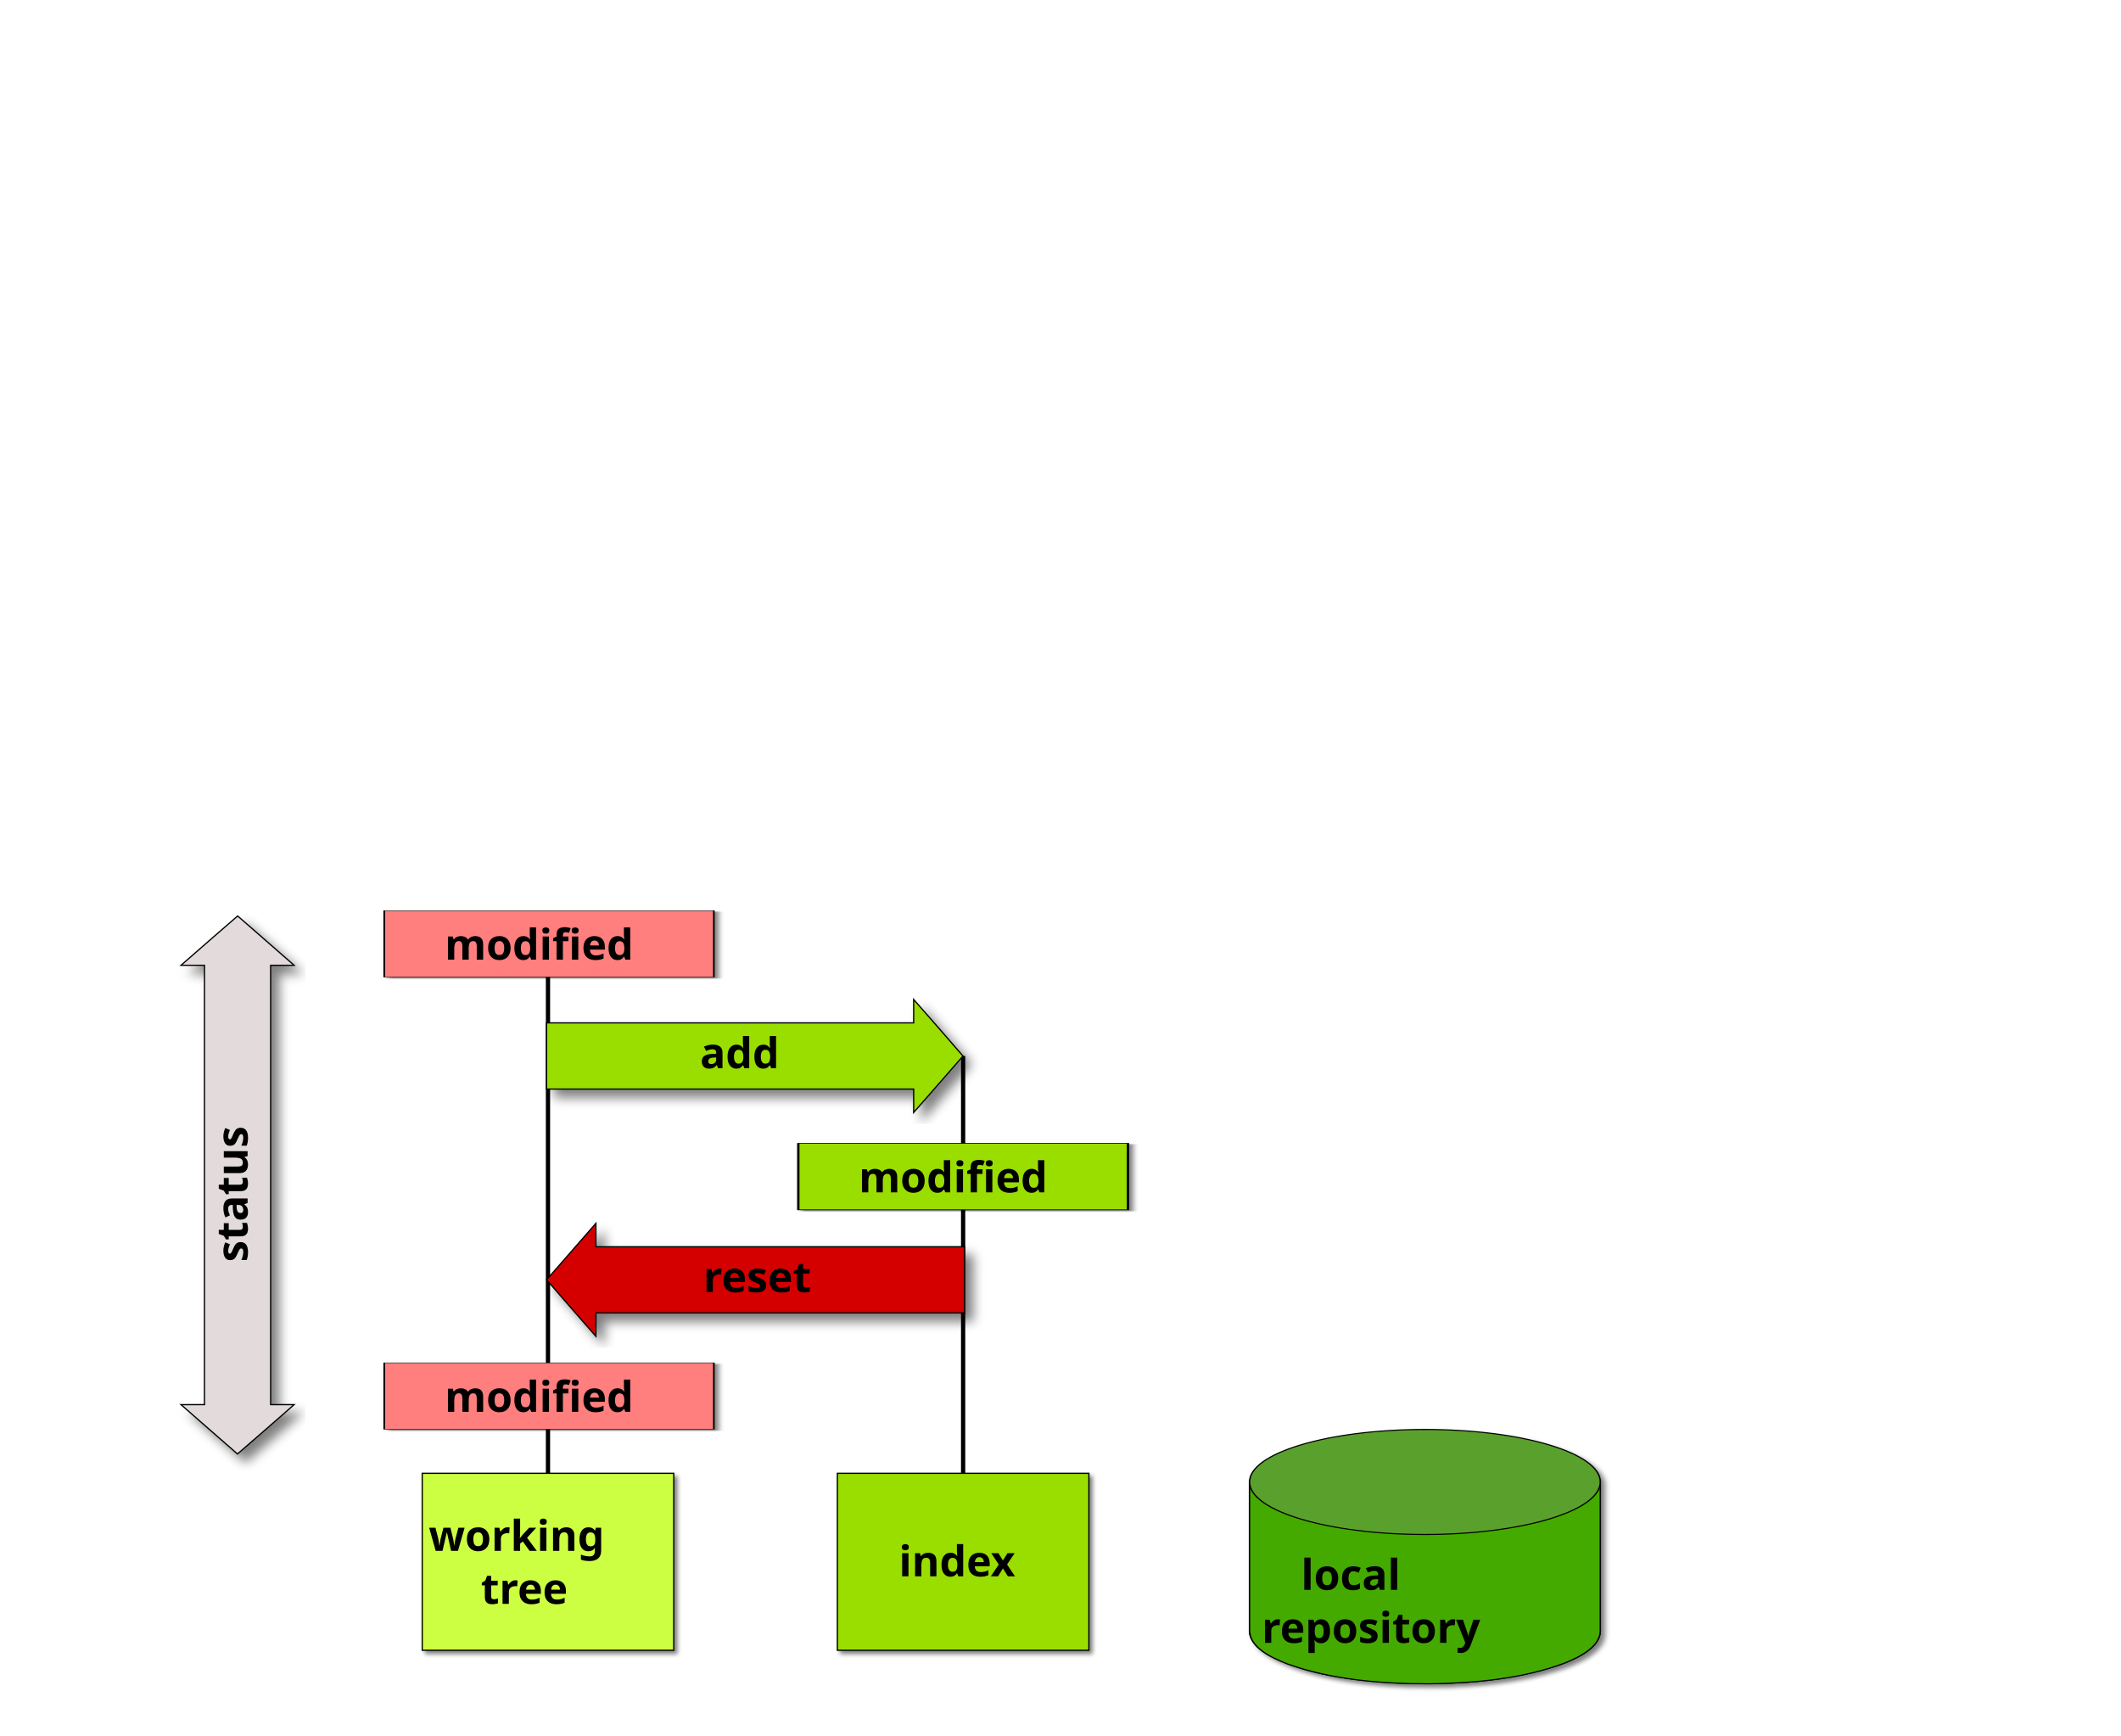
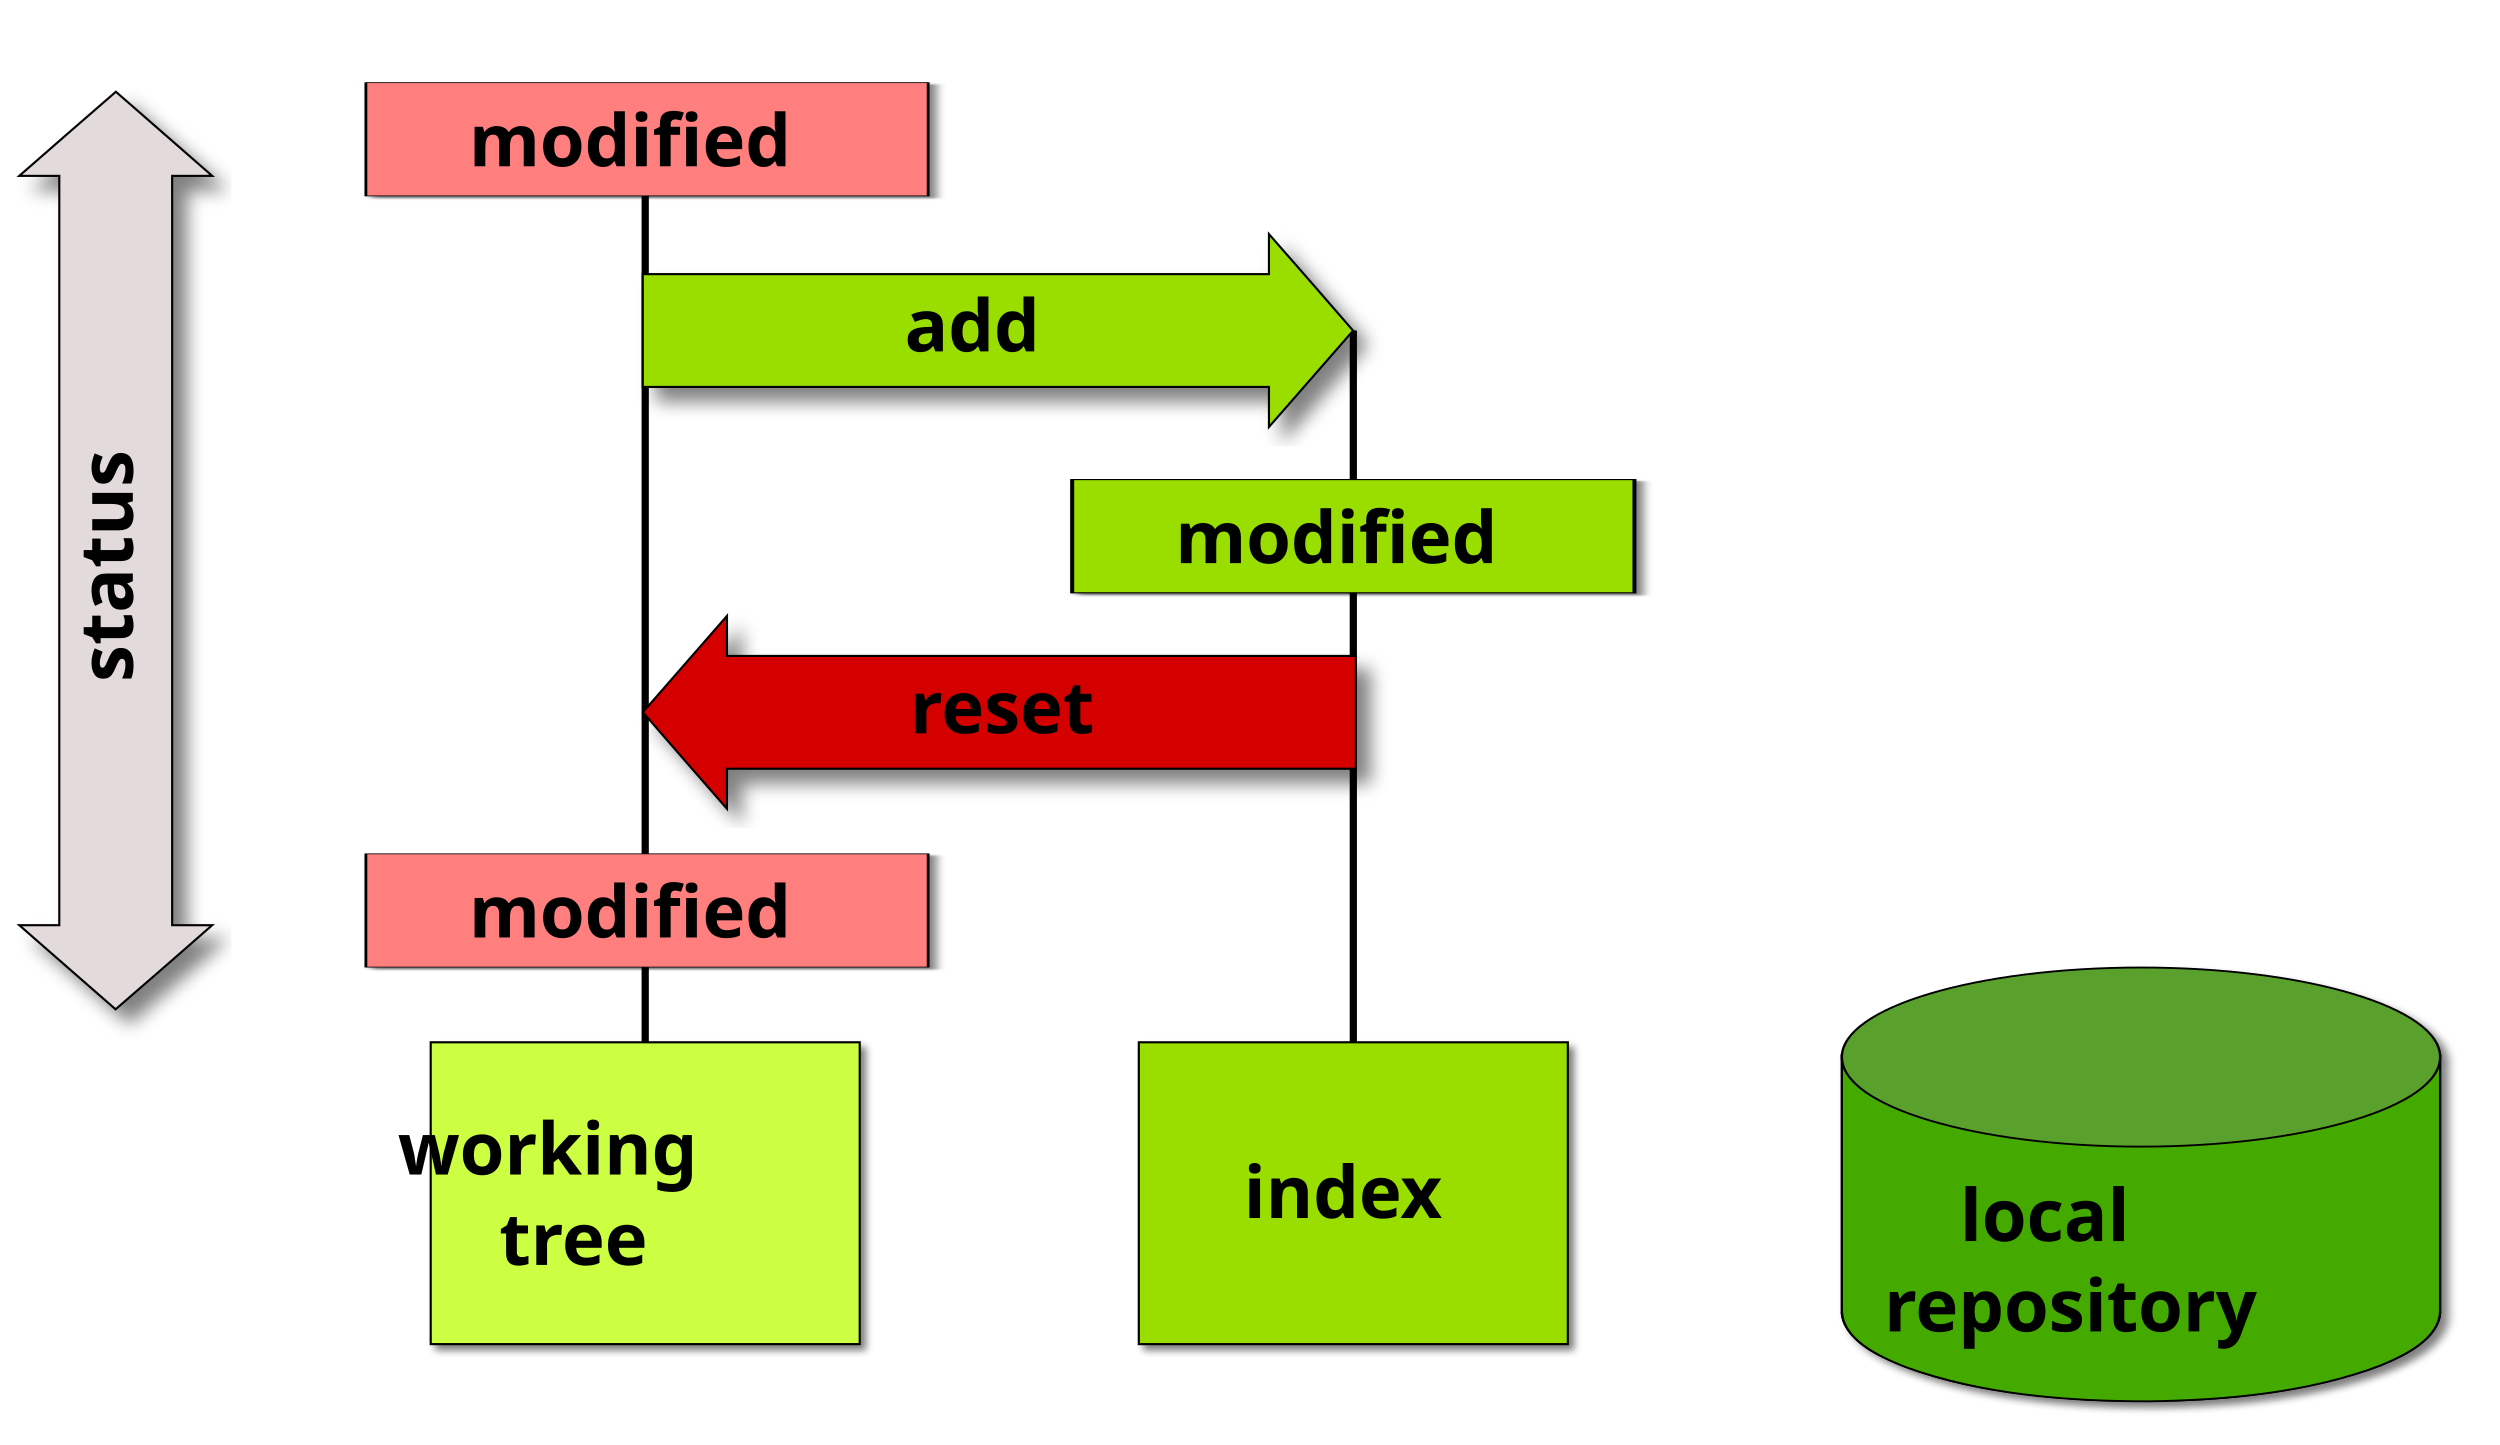
- <svg xmlns="http://www.w3.org/2000/svg" xmlns:ns1="http://www.openswatchbook.org/uri/2009/osb" width="389.764" height="318.898" id="svg2" version="1.1">
+ <svg xmlns="http://www.w3.org/2000/svg" xmlns:ns1="http://www.openswatchbook.org/uri/2009/osb" width="269.34" height="155.648" id="svg2" version="1.1">
  <defs id="defs4">
    <marker style="overflow:visible" id="TriangleOutS" refX="0" refY="0" orient="auto">
-       <path transform="scale(0.2,0.2)" style="fill-rule:evenodd;stroke:#000000;stroke-width:1pt" d="m 5.77,0 -8.65,5 0,-10 8.65,5 z" id="path4184" />
+       <path transform="scale(0.2)" style="fill-rule:evenodd;stroke:#000000;stroke-width:1pt" d="M 5.77,0 -2.88,5 V -5 Z" id="path4184" />
    </marker>
    <marker style="overflow:visible" id="TriangleOutL" refX="0" refY="0" orient="auto">
-       <path transform="scale(0.8,0.8)" style="fill-rule:evenodd;stroke:#000000;stroke-width:1pt" d="m 5.77,0 -8.65,5 0,-10 8.65,5 z" id="path4178" />
+       <path transform="scale(0.8)" style="fill-rule:evenodd;stroke:#000000;stroke-width:1pt" d="M 5.77,0 -2.88,5 V -5 Z" id="path4178" />
    </marker>
    <marker style="overflow:visible" id="Arrow1Mend" refX="0" refY="0" orient="auto">
-       <path transform="matrix(-0.4,0,0,-0.4,-4,0)" style="fill-rule:evenodd;stroke:#000000;stroke-width:1pt" d="M 0,0 5,-5 -12.5,0 5,5 0,0 z" id="path4045" />
+       <path transform="matrix(-0.4,0,0,-0.4,-4,0)" style="fill-rule:evenodd;stroke:#000000;stroke-width:1pt" d="M 0,0 5,-5 -12.5,0 5,5 Z" id="path4045" />
    </marker>
    <marker style="overflow:visible" id="Arrow1Lend" refX="0" refY="0" orient="auto">
-       <path transform="matrix(-0.8,0,0,-0.8,-10,0)" style="fill-rule:evenodd;stroke:#000000;stroke-width:1pt" d="M 0,0 5,-5 -12.5,0 5,5 0,0 z" id="path4039" />
+       <path transform="matrix(-0.8,0,0,-0.8,-10,0)" style="fill-rule:evenodd;stroke:#000000;stroke-width:1pt" d="M 0,0 5,-5 -12.5,0 5,5 Z" id="path4039" />
    </marker>
    <marker style="overflow:visible" id="Arrow1Lstart" refX="0" refY="0" orient="auto">
-       <path transform="matrix(0.8,0,0,0.8,10,0)" style="fill-rule:evenodd;stroke:#000000;stroke-width:1pt" d="M 0,0 5,-5 -12.5,0 5,5 0,0 z" id="path4036" />
+       <path transform="matrix(0.8,0,0,0.8,10,0)" style="fill-rule:evenodd;stroke:#000000;stroke-width:1pt" d="M 0,0 5,-5 -12.5,0 5,5 Z" id="path4036" />
    </marker>
    <linearGradient ns1:paint="solid" id="linearGradient4513">
      <stop id="stop4515" offset="0" style="stop-color:#000000;stop-opacity:1;" />
    </linearGradient>
    <marker style="overflow:visible" id="Arrow2Lend" refX="0" refY="0" orient="auto">
      <path transform="matrix(-1.1,0,0,-1.1,-1.1,0)" d="M 8.719,4.034 -2.207,0.016 8.719,-4.002 c -1.745,2.372 -1.735,5.617 -6e-7,8.035 z" style="fill-rule:evenodd;stroke-width:0.625;stroke-linejoin:round" id="path4057" />
    </marker>
    <marker style="overflow:visible" id="Arrow2Lend-7" refX="0" refY="0" orient="auto">
      <path transform="matrix(-1.1,0,0,-1.1,-1.1,0)" d="M 8.719,4.034 -2.207,0.016 8.719,-4.002 c -1.745,2.372 -1.735,5.617 -6e-7,8.035 z" style="fill-rule:evenodd;stroke-width:0.625;stroke-linejoin:round" id="path4057-6" />
    </marker>
    <marker style="overflow:visible" id="TriangleOutS9" refX="0" refY="0" orient="auto">
-       <path transform="scale(0.2,0.2)" style="fill:#deaa87;fill-rule:evenodd;stroke:#deaa87;stroke-width:1pt" d="m 5.77,0 -8.65,5 0,-10 8.65,5 z" id="path6605" />
+       <path transform="scale(0.2)" style="fill:#deaa87;fill-rule:evenodd;stroke:#deaa87;stroke-width:1pt" d="M 5.77,0 -2.88,5 V -5 Z" id="path6605" />
    </marker>
-     <filter color-interpolation-filters="sRGB" id="filter5995-5">
+     <filter id="filter5995-5" style="color-interpolation-filters:sRGB">
      <feFlood flood-opacity="0.5" flood-color="rgb(0,0,0)" result="flood" id="feFlood5997-8" />
      <feComposite in="flood" in2="SourceGraphic" operator="in" result="composite1" id="feComposite5999-9" />
      <feGaussianBlur stdDeviation="1" result="blur" id="feGaussianBlur6001-2" />
      <feOffset dx="1.5" dy="1.5" result="offset" id="feOffset6003-8" />
      <feComposite in="SourceGraphic" in2="offset" operator="over" result="composite2" id="feComposite6005-6" />
    </filter>
-     <filter color-interpolation-filters="sRGB" id="filter5995-1">
+     <filter id="filter5995-1" style="color-interpolation-filters:sRGB">
      <feFlood flood-opacity="0.5" flood-color="rgb(0,0,0)" result="flood" id="feFlood5997-1" />
      <feComposite in="flood" in2="SourceGraphic" operator="in" result="composite1" id="feComposite5999-8" />
      <feGaussianBlur stdDeviation="1" result="blur" id="feGaussianBlur6001-6" />
      <feOffset dx="1.5" dy="1.5" result="offset" id="feOffset6003-1" />
      <feComposite in="SourceGraphic" in2="offset" operator="over" result="composite2" id="feComposite6005-3" />
    </filter>
-     <filter color-interpolation-filters="sRGB" id="filter5995-5-9">
+     <filter id="filter5995-5-9" style="color-interpolation-filters:sRGB">
      <feFlood flood-opacity="0.5" flood-color="rgb(0,0,0)" result="flood" id="feFlood5997-8-3" />
      <feComposite in="flood" in2="SourceGraphic" operator="in" result="composite1" id="feComposite5999-9-9" />
      <feGaussianBlur stdDeviation="1" result="blur" id="feGaussianBlur6001-2-7" />
      <feOffset dx="1.5" dy="1.5" result="offset" id="feOffset6003-8-2" />
      <feComposite in="SourceGraphic" in2="offset" operator="over" result="composite2" id="feComposite6005-6-7" />
    </filter>
  </defs>
-   <g transform="translate(0,-733.4651)" id="layer1">
-     <path id="path4128" d="m 100.7,906.782 0,106.942" style="fill:none;stroke:#000000;stroke-width:0.78;stroke-linecap:butt;stroke-linejoin:miter;stroke-miterlimit:4;stroke-opacity:1;stroke-dasharray:none" />
-     <path style="fill:none;stroke:#000000;stroke-width:0.779;stroke-linecap:butt;stroke-linejoin:miter;stroke-miterlimit:4;stroke-opacity:1;stroke-dasharray:none" d="m 176.989,927.488 0,91.186" id="path4118" />
+   <g transform="translate(-31.18798,-891.8858)" id="layer1">
+     <path id="path4128" d="M 100.7,906.782 V 1013.724" style="fill:none;stroke:#000000;stroke-width:0.78;stroke-linecap:butt;stroke-linejoin:miter;stroke-miterlimit:4;stroke-dasharray:none;stroke-opacity:1" />
+     <path style="fill:none;stroke:#000000;stroke-width:0.779;stroke-linecap:butt;stroke-linejoin:miter;stroke-miterlimit:4;stroke-dasharray:none;stroke-opacity:1" d="m 176.989,927.488 v 91.186" id="path4118" />
    <g transform="matrix(0.5191779,0,0,0.4059778,-32.79595,757.864)" id="g5532" style="fill:#44aa00;fill-opacity:1;filter:url(#filter5995-5)">
-       <g id="g3293" transform="matrix(0.4966146,0,0,0.4966146,279.8466,555.4813)" style="fill:#44aa00;fill-opacity:1;stroke:#000000;stroke-width:1;stroke-miterlimit:4;stroke-opacity:1;stroke-dasharray:none">
-         <path style="color:#000000;fill:#44aa00;fill-opacity:1;fill-rule:nonzero;stroke:#000000;stroke-width:1;stroke-miterlimit:4;stroke-opacity:1;stroke-dasharray:none;marker:none;visibility:visible;display:inline;overflow:visible;enable-background:accumulate" d="m 695.969,87.406 0,136.375 c -0.219,9.524 7.216,18.513 15.125,23.562 25.962,16.82 57.495,21.775 87.781,24.281 39.978,2.256 81.456,-0.584 118.594,-16.656 12.444,-6.019 27.748,-14.959 28.531,-30.438 0.002,-0.248 -0.022,-0.504 -0.031,-0.75 l 0.031,0 0,-136.375 -250.031,0 z" transform="translate(-241.7143,22.55341)" id="path3289" />
-         <path d="m 704.286,111.076 c 0,26.431 -55.964,47.857 -125,47.857 -69.036,0 -125,-21.426 -125,-47.857 0,-26.431 55.964,-47.857 125,-47.857 69.036,0 125,21.426 125,47.857 z" style="color:#000000;fill:#5aa02c;fill-opacity:1;fill-rule:nonzero;stroke:#000000;stroke-width:1;stroke-miterlimit:4;stroke-opacity:1;stroke-dasharray:none;marker:none;visibility:visible;display:inline;overflow:visible;enable-background:accumulate" id="path3075" />
+       <g id="g3293" transform="matrix(0.4966146,0,0,0.4966146,279.8466,555.4813)" style="fill:#44aa00;fill-opacity:1;stroke:#000000;stroke-width:1;stroke-miterlimit:4;stroke-dasharray:none;stroke-opacity:1">
+         <path style="color:#000000;display:inline;overflow:visible;visibility:visible;fill:#44aa00;fill-opacity:1;fill-rule:nonzero;stroke:#000000;stroke-width:1;stroke-miterlimit:4;stroke-dasharray:none;stroke-opacity:1;marker:none;enable-background:accumulate" d="m 695.969,87.406 v 136.375 c -0.219,9.524 7.216,18.513 15.125,23.562 25.962,16.82 57.495,21.775 87.781,24.281 39.978,2.256 81.456,-0.584 118.594,-16.656 12.444,-6.019 27.748,-14.959 28.531,-30.438 0.002,-0.248 -0.022,-0.504 -0.031,-0.75 H 946 v -136.375 z" transform="translate(-241.7143,22.55341)" id="path3289" />
+         <path d="m 704.286,111.076 c 0,26.431 -55.964,47.857 -125,47.857 -69.036,0 -125,-21.426 -125,-47.857 0,-26.431 55.964,-47.857 125,-47.857 69.036,0 125,21.426 125,47.857 z" style="color:#000000;display:inline;overflow:visible;visibility:visible;fill:#5aa02c;fill-opacity:1;fill-rule:nonzero;stroke:#000000;stroke-width:1;stroke-miterlimit:4;stroke-dasharray:none;stroke-opacity:1;marker:none;enable-background:accumulate" id="path3075" />
      </g>
-       <path id="path4537" d="m 505.447,678.241 c 0.308,7.298 7.387,11.728 13.24,14.673 15.7,7.249 33.325,9.075 50.439,9.086 16.381,-0.332 33.239,-2.309 48.142,-9.539 5.538,-2.907 12.086,-7.293 12.332,-14.22" style="color:#000000;fill:#44aa00;fill-opacity:1;stroke:#000000;stroke-width:0.497;stroke-miterlimit:4;stroke-opacity:1;stroke-dasharray:none;marker:none;visibility:visible;display:inline;overflow:visible;enable-background:accumulate" />
+       <path id="path4537" d="m 505.447,678.241 c 0.308,7.298 7.387,11.728 13.24,14.673 15.7,7.249 33.325,9.075 50.439,9.086 16.381,-0.332 33.239,-2.309 48.142,-9.539 5.538,-2.907 12.086,-7.293 12.332,-14.22" style="color:#000000;display:inline;overflow:visible;visibility:visible;fill:#44aa00;fill-opacity:1;stroke:#000000;stroke-width:0.497;stroke-miterlimit:4;stroke-dasharray:none;stroke-opacity:1;marker:none;enable-background:accumulate" />
    </g>
-     <rect y="904.192" x="409.147" height="83.475" width="118.646" id="rect2985" style="color:#000000;fill:#9ade00;fill-opacity:1;stroke:#000000;stroke-width:0.594;stroke-miterlimit:4;stroke-opacity:1;stroke-dasharray:none;marker:none;visibility:visible;display:inline;overflow:visible;filter:url(#filter5995-5);enable-background:accumulate" transform="matrix(0.3895608,0,0,0.3895608,-5.508709,651.9395)" />
-     <text id="text3014-8-9" y="1023.104" x="165.175" style="font-size:6.795px;font-style:normal;font-variant:normal;font-weight:normal;font-stretch:normal;line-height:125%;letter-spacing:0px;word-spacing:0px;fill:#000000;fill-opacity:1;stroke:none;font-family:STIX;-inkscape-font-specification:STIX" xml:space="preserve">
-       <tspan style="font-size:7.791px;font-style:normal;font-variant:normal;font-weight:bold;font-stretch:normal;fill:#000000;font-family:Sans;-inkscape-font-specification:Sans Bold" y="1023.104" x="165.175" id="tspan3016-1-7">index</tspan>
+     <rect y="904.192" x="409.147" height="83.475" width="118.646" id="rect2985" style="color:#000000;display:inline;overflow:visible;visibility:visible;fill:#9ade00;fill-opacity:1;stroke:#000000;stroke-width:0.594;stroke-miterlimit:4;stroke-dasharray:none;stroke-opacity:1;marker:none;filter:url(#filter5995-5);enable-background:accumulate" transform="matrix(0.3895608,0,0,0.3895608,-5.508709,651.9395)" />
+     <text id="text3014-8-9" y="1023.104" x="165.175" style="font-style:normal;font-variant:normal;font-weight:normal;font-stretch:normal;line-height:0%;font-family:STIX;-inkscape-font-specification:STIX;letter-spacing:0px;word-spacing:0px;fill:#000000;fill-opacity:1;stroke:none" xml:space="preserve">
+       <tspan style="font-style:normal;font-variant:normal;font-weight:bold;font-stretch:normal;font-size:7.791px;line-height:1.25;font-family:sans-serif;-inkscape-font-specification:'Sans Bold';fill:#000000" y="1023.104" x="165.175" id="tspan3016-1-7">index</tspan>
    </text>
    <g id="g7072" transform="matrix(0.3895608,0,0,0.3895608,-5.508709,651.9395)" style="filter:url(#filter5995-5)">
-       <rect style="color:#000000;fill:#ccff42;fill-opacity:1;stroke:#000000;stroke-width:0.594;stroke-miterlimit:4;stroke-opacity:1;stroke-dasharray:none;marker:none;visibility:visible;display:inline;overflow:visible;enable-background:accumulate" id="rect2985-3" width="118.646" height="83.475" x="213.315" y="904.192" />
+       <rect style="color:#000000;display:inline;overflow:visible;visibility:visible;fill:#ccff42;fill-opacity:1;stroke:#000000;stroke-width:0.594;stroke-miterlimit:4;stroke-dasharray:none;stroke-opacity:1;marker:none;enable-background:accumulate" id="rect2985-3" width="118.646" height="83.475" x="213.315" y="904.192" />
    </g>
-     <text id="text3014-8" y="1018.426" x="100.767" style="font-size:6.795px;font-style:normal;font-variant:normal;font-weight:normal;font-stretch:normal;text-align:center;line-height:125%;letter-spacing:0px;word-spacing:0px;text-anchor:middle;fill:#000000;fill-opacity:1;stroke:none;font-family:STIX;-inkscape-font-specification:STIX" xml:space="preserve">
-       <tspan style="font-size:7.791px;font-style:normal;font-variant:normal;font-weight:bold;font-stretch:normal;text-align:center;text-anchor:middle;fill:#000000;font-family:Sans;-inkscape-font-specification:Sans Bold" y="1018.426" x="102.122" id="tspan3016-1">working </tspan>
-       <tspan style="font-size:7.791px;font-style:normal;font-variant:normal;font-weight:bold;font-stretch:normal;text-align:center;text-anchor:middle;fill:#000000;font-family:Sans;-inkscape-font-specification:Sans Bold" y="1028.165" x="100.767" id="tspan3279">tree</tspan>
+     <text id="text3014-8" y="1018.426" x="100.767" style="font-style:normal;font-variant:normal;font-weight:normal;font-stretch:normal;line-height:0%;font-family:STIX;-inkscape-font-specification:STIX;text-align:center;letter-spacing:0px;word-spacing:0px;text-anchor:middle;fill:#000000;fill-opacity:1;stroke:none" xml:space="preserve">
+       <tspan style="font-style:normal;font-variant:normal;font-weight:bold;font-stretch:normal;font-size:7.791px;line-height:1.25;font-family:sans-serif;-inkscape-font-specification:'Sans Bold';text-align:center;text-anchor:middle;fill:#000000" y="1018.426" x="102.122" id="tspan3016-1">working </tspan>
+       <tspan style="font-style:normal;font-variant:normal;font-weight:bold;font-stretch:normal;font-size:7.791px;line-height:1.25;font-family:sans-serif;-inkscape-font-specification:'Sans Bold';text-align:center;text-anchor:middle;fill:#000000" y="1028.165" x="100.767" id="tspan3279">tree</tspan>
    </text>
-     <g transform="translate(19.50745,37.47321)" id="text4539" style="font-size:40px;font-style:normal;font-weight:normal;line-height:125%;letter-spacing:0px;word-spacing:0px;fill:#000000;fill-opacity:1;stroke:none;font-family:Sans" />
-     <text id="text5934" y="1025.589" x="262.057" style="font-size:15.582px;font-style:normal;font-weight:normal;text-align:center;line-height:125%;letter-spacing:0px;word-spacing:0px;text-anchor:middle;fill:#000000;fill-opacity:1;stroke:none;font-family:Sans" xml:space="preserve">
-       <tspan style="font-size:7.791px;font-weight:bold;text-align:center;text-anchor:middle" y="1025.589" x="263.411" id="tspan5936">local </tspan>
-       <tspan id="tspan5938" style="font-size:7.791px;font-weight:bold;text-align:center;text-anchor:middle" y="1035.328" x="262.057">repository</tspan>
+     <g transform="translate(19.50745,37.47321)" id="text4539" style="font-style:normal;font-weight:normal;font-size:40px;line-height:125%;font-family:Sans;letter-spacing:0px;word-spacing:0px;fill:#000000;fill-opacity:1;stroke:none" />
+     <text id="text5934" y="1025.589" x="262.057" style="font-style:normal;font-weight:normal;line-height:0%;font-family:sans-serif;text-align:center;letter-spacing:0px;word-spacing:0px;text-anchor:middle;fill:#000000;fill-opacity:1;stroke:none" xml:space="preserve">
+       <tspan style="font-weight:bold;font-size:7.791px;line-height:1.25;font-family:sans-serif;text-align:center;text-anchor:middle" y="1025.589" x="263.411" id="tspan5936">local </tspan>
+       <tspan id="tspan5938" style="font-weight:bold;font-size:7.791px;line-height:1.25;font-family:sans-serif;text-align:center;text-anchor:middle" y="1035.328" x="262.057">repository</tspan>
    </text>
-     <flowRoot xml:space="preserve" id="flowRoot4099" style="fill:black;stroke:none;stroke-opacity:1;stroke-width:1px;stroke-linejoin:miter;stroke-linecap:butt;fill-opacity:1;font-family:Sans;font-style:normal;font-weight:normal;font-size:40px;line-height:125%;letter-spacing:0px;word-spacing:0px">
-       <flowRegion id="flowRegion4101">
-         <rect id="rect4103" width="1182.668" height="487.172" x="-115.105" y="-166.653" />
-       </flowRegion>
-       <flowPara id="flowPara4105" />
-     </flowRoot>
-     <text xml:space="preserve" style="font-size:15.582px;font-style:normal;font-weight:normal;line-height:125%;letter-spacing:0px;word-spacing:0px;fill:#000000;fill-opacity:1;stroke:none;font-family:Sans" x="131.299" y="929.748" id="text4166">
-       <tspan style="font-size:7.791px;font-weight:bold" id="tspan4168" x="131.299" y="929.748">diff</tspan>
+     <text xml:space="preserve" style="font-style:normal;font-weight:normal;line-height:0%;font-family:sans-serif;letter-spacing:0px;word-spacing:0px;fill:#000000;fill-opacity:1;stroke:none" x="131.299" y="929.748" id="text4166">
+       <tspan style="font-weight:bold;font-size:7.791px;line-height:1.25;font-family:sans-serif" id="tspan4168" x="131.299" y="929.748">diff</tspan>
    </text>
    <g style="fill:#ff2a2a;filter:url(#filter5995-5)" id="g4176" transform="matrix(0.5105564,0,0,0.1461627,-38.30228,768.6316)">
-       <rect style="color:#000000;fill:#ff7e7e;fill-opacity:1;stroke:#000000;stroke-width:0.594;stroke-miterlimit:4;stroke-opacity:1;stroke-dasharray:none;marker:none;visibility:visible;display:inline;overflow:visible;filter:url(#filter5995);enable-background:accumulate" id="rect4178" width="118.646" height="83.475" x="213.315" y="904.192" />
+       <rect style="color:#000000;display:inline;overflow:visible;visibility:visible;fill:#ff7e7e;fill-opacity:1;stroke:#000000;stroke-width:0.594;stroke-miterlimit:4;stroke-dasharray:none;stroke-opacity:1;marker:none;filter:url(#filter5995);enable-background:accumulate" id="rect4178" width="118.646" height="83.475" x="213.315" y="904.192" />
    </g>
-     <text id="text4180" y="909.796" x="81.706" style="font-size:40px;font-style:normal;font-weight:normal;line-height:125%;letter-spacing:0px;word-spacing:0px;fill:#000000;fill-opacity:1;stroke:none;font-family:Sans" xml:space="preserve">
-       <tspan id="tspan4182" style="font-size:7.791px;font-weight:bold" y="909.796" x="81.706">modified</tspan>
+     <text id="text4180" y="909.796" x="81.706" style="font-style:normal;font-weight:normal;line-height:0%;font-family:sans-serif;letter-spacing:0px;word-spacing:0px;fill:#000000;fill-opacity:1;stroke:none" xml:space="preserve">
+       <tspan id="tspan4182" style="font-weight:bold;font-size:7.791px;line-height:1.25;font-family:sans-serif" y="909.796" x="81.706">modified</tspan>
    </text>
-     <path style="color:#000000;fill:#9ade00;fill-opacity:1;fill-rule:nonzero;stroke:#000000;stroke-width:0.23;stroke-linecap:butt;stroke-linejoin:miter;stroke-miterlimit:4;stroke-opacity:1;stroke-dasharray:none;stroke-dashoffset:0;marker:none;visibility:visible;display:inline;overflow:visible;filter:url(#filter5995-5);enable-background:accumulate" d="m 167.9,917.106 0,4.312 -67.463,0 0,12.156 67.463,0 0,4.312 4.531,-5.188 4.531,-5.188 -4.531,-5.219 z" id="rect6830" />
-     <text xml:space="preserve" style="font-size:15.582px;font-style:normal;font-weight:normal;line-height:125%;letter-spacing:0px;word-spacing:0px;fill:#000000;fill-opacity:1;stroke:none;font-family:Sans" x="128.646" y="929.748" id="text4172">
-       <tspan style="font-size:7.791px;font-weight:bold" id="tspan4174" x="128.646" y="929.748">add</tspan>
+     <path style="color:#000000;display:inline;overflow:visible;visibility:visible;fill:#9ade00;fill-opacity:1;fill-rule:nonzero;stroke:#000000;stroke-width:0.23;stroke-linecap:butt;stroke-linejoin:miter;stroke-miterlimit:4;stroke-dasharray:none;stroke-dashoffset:0;stroke-opacity:1;marker:none;filter:url(#filter5995-5);enable-background:accumulate" d="m 167.9,917.106 v 4.312 H 100.438 v 12.156 h 67.463 v 4.312 l 4.531,-5.188 4.531,-5.188 -4.531,-5.219 z" id="rect6830" />
+     <text xml:space="preserve" style="font-style:normal;font-weight:normal;line-height:0%;font-family:sans-serif;letter-spacing:0px;word-spacing:0px;fill:#000000;fill-opacity:1;stroke:none" x="128.646" y="929.748" id="text4172">
+       <tspan style="font-weight:bold;font-size:7.791px;line-height:1.25;font-family:sans-serif" id="tspan4174" x="128.646" y="929.748">add</tspan>
    </text>
-     <g transform="matrix(0.5105564,0,0,0.1461627,37.79166,811.3946)" id="g3145" style="color:#000000;fill:#9ade00;fill-opacity:1;fill-rule:nonzero;stroke:#000000;stroke-width:0.847;stroke-linecap:butt;stroke-linejoin:miter;stroke-miterlimit:4;stroke-opacity:1;stroke-dasharray:none;stroke-dashoffset:0;marker:none;visibility:visible;display:inline;overflow:visible;filter:url(#filter5995-5);enable-background:accumulate">
-       <rect y="904.192" x="213.315" height="83.475" width="118.646" id="rect3147" style="color:#000000;fill:#9ade00;fill-opacity:1;fill-rule:nonzero;stroke:#000000;stroke-width:0.847;stroke-linecap:butt;stroke-linejoin:miter;stroke-miterlimit:4;stroke-opacity:1;stroke-dasharray:none;stroke-dashoffset:0;marker:none;visibility:visible;display:inline;overflow:visible;filter:url(#filter5995-4);enable-background:accumulate" />
+     <g transform="matrix(0.5105564,0,0,0.1461627,37.79166,811.3946)" id="g3145" style="color:#000000;display:inline;overflow:visible;visibility:visible;fill:#9ade00;fill-opacity:1;fill-rule:nonzero;stroke:#000000;stroke-width:0.847;stroke-linecap:butt;stroke-linejoin:miter;stroke-miterlimit:4;stroke-dasharray:none;stroke-dashoffset:0;stroke-opacity:1;marker:none;filter:url(#filter5995-5);enable-background:accumulate">
+       <rect y="904.192" x="213.315" height="83.475" width="118.646" id="rect3147" style="color:#000000;display:inline;overflow:visible;visibility:visible;fill:#9ade00;fill-opacity:1;fill-rule:nonzero;stroke:#000000;stroke-width:0.847;stroke-linecap:butt;stroke-linejoin:miter;stroke-miterlimit:4;stroke-dasharray:none;stroke-dashoffset:0;stroke-opacity:1;marker:none;filter:url(#filter5995-4);enable-background:accumulate" />
    </g>
-     <text xml:space="preserve" style="font-size:40px;font-style:normal;font-weight:normal;line-height:125%;letter-spacing:0px;word-spacing:0px;fill:#000000;fill-opacity:1;stroke:none;font-family:Sans" x="157.8" y="952.559" id="text3149">
-       <tspan x="157.8" y="952.559" style="font-size:7.791px;font-weight:bold" id="tspan3151">modified</tspan>
+     <text xml:space="preserve" style="font-style:normal;font-weight:normal;line-height:0%;font-family:sans-serif;letter-spacing:0px;word-spacing:0px;fill:#000000;fill-opacity:1;stroke:none" x="157.8" y="952.559" id="text3149">
+       <tspan x="157.8" y="952.559" style="font-weight:bold;font-size:7.791px;line-height:1.25;font-family:sans-serif" id="tspan3151">modified</tspan>
    </text>
-     <path style="color:#000000;fill:#e3dbdb;fill-opacity:1;fill-rule:nonzero;stroke:#000000;stroke-width:0.23;stroke-linecap:butt;stroke-linejoin:miter;stroke-miterlimit:4;stroke-opacity:1;stroke-dasharray:none;stroke-dashoffset:0;marker:none;visibility:visible;display:inline;overflow:visible;filter:url(#filter5995-5);enable-background:accumulate" d="m 54.047,910.834 -5.188,-4.531 -5.188,-4.531 -5.219,4.531 -5.188,4.531 4.312,0 0,2.938 0,74.853 0,2.938 -4.312,0 5.188,4.531 5.188,4.531 5.219,-4.531 5.188,-4.531 -4.312,0 0,-2.938 0,-74.853 0,-2.938 z" id="path4580" />
-     <text xml:space="preserve" style="font-size:40px;font-style:normal;font-weight:normal;line-height:125%;letter-spacing:0px;word-spacing:0px;fill:#000000;fill-opacity:1;stroke:none;font-family:Sans" x="-965.362" y="45.502" id="text4585" transform="matrix(0,-1,1,0,0,0)">
-       <tspan id="tspan4587" x="-965.362" y="45.502" style="font-size:8px;font-weight:bold">status</tspan>
+     <path style="color:#000000;display:inline;overflow:visible;visibility:visible;fill:#e3dbdb;fill-opacity:1;fill-rule:nonzero;stroke:#000000;stroke-width:0.23;stroke-linecap:butt;stroke-linejoin:miter;stroke-miterlimit:4;stroke-dasharray:none;stroke-dashoffset:0;stroke-opacity:1;marker:none;filter:url(#filter5995-5);enable-background:accumulate" d="m 54.047,910.834 -5.188,-4.531 -5.188,-4.531 -5.219,4.531 -5.188,4.531 h 4.312 v 2.938 74.853 2.938 h -4.312 l 5.188,4.531 5.188,4.531 5.219,-4.531 5.188,-4.531 h -4.312 v -2.938 -74.853 -2.938 z" id="path4580" />
+     <text xml:space="preserve" style="font-style:normal;font-weight:normal;line-height:0%;font-family:sans-serif;letter-spacing:0px;word-spacing:0px;fill:#000000;fill-opacity:1;stroke:none" x="-965.362" y="45.502" id="text4585" transform="rotate(-90)">
+       <tspan id="tspan4587" x="-965.362" y="45.502" style="font-weight:bold;font-size:8px;line-height:1.25;font-family:sans-serif">status</tspan>
    </text>
-     <path style="color:#000000;fill:#d40000;fill-opacity:1;fill-rule:nonzero;stroke:#000000;stroke-width:0.23;stroke-linecap:butt;stroke-linejoin:miter;stroke-miterlimit:4;stroke-opacity:1;stroke-dasharray:none;stroke-dashoffset:0;marker:none;visibility:visible;display:inline;overflow:visible;filter:url(#filter5995-5-9);enable-background:accumulate" d="m 109.51,979.021 0,-4.312 67.75,0 0,-12.156 -67.75,0 0,-4.312 -4.531,5.188 -4.531,5.188 4.531,5.219 z" id="rect6830-6" />
-     <text xml:space="preserve" style="font-size:15.582px;font-style:normal;font-weight:normal;line-height:125%;letter-spacing:0px;word-spacing:0px;fill:#000000;fill-opacity:1;stroke:none;font-family:Sans" x="129.228" y="970.882" id="text4172-8">
-       <tspan style="font-size:7.791px;font-weight:bold" id="tspan4174-1" x="129.228" y="970.882">reset</tspan>
+     <path style="color:#000000;display:inline;overflow:visible;visibility:visible;fill:#d40000;fill-opacity:1;fill-rule:nonzero;stroke:#000000;stroke-width:0.23;stroke-linecap:butt;stroke-linejoin:miter;stroke-miterlimit:4;stroke-dasharray:none;stroke-dashoffset:0;stroke-opacity:1;marker:none;filter:url(#filter5995-5-9);enable-background:accumulate" d="m 109.51,979.021 v -4.312 h 67.75 v -12.156 h -67.75 v -4.312 l -4.531,5.188 -4.531,5.188 4.531,5.219 z" id="rect6830-6" />
+     <text xml:space="preserve" style="font-style:normal;font-weight:normal;line-height:0%;font-family:sans-serif;letter-spacing:0px;word-spacing:0px;fill:#000000;fill-opacity:1;stroke:none" x="129.228" y="970.882" id="text4172-8">
+       <tspan style="font-weight:bold;font-size:7.791px;line-height:1.25;font-family:sans-serif" id="tspan4174-1" x="129.228" y="970.882">reset</tspan>
    </text>
    <g transform="matrix(0.5105564,0,0,0.1461627,-38.30228,851.7167)" id="g4249" style="fill:#ff2a2a;filter:url(#filter5995-5)">
-       <rect y="904.192" x="213.315" height="83.475" width="118.646" id="rect4251" style="color:#000000;fill:#ff7e7e;fill-opacity:1;stroke:#000000;stroke-width:0.594;stroke-miterlimit:4;stroke-opacity:1;stroke-dasharray:none;marker:none;visibility:visible;display:inline;overflow:visible;filter:url(#filter5995);enable-background:accumulate" />
+       <rect y="904.192" x="213.315" height="83.475" width="118.646" id="rect4251" style="color:#000000;display:inline;overflow:visible;visibility:visible;fill:#ff7e7e;fill-opacity:1;stroke:#000000;stroke-width:0.594;stroke-miterlimit:4;stroke-dasharray:none;stroke-opacity:1;marker:none;filter:url(#filter5995);enable-background:accumulate" />
    </g>
-     <text xml:space="preserve" style="font-size:40px;font-style:normal;font-weight:normal;line-height:125%;letter-spacing:0px;word-spacing:0px;fill:#000000;fill-opacity:1;stroke:none;font-family:Sans" x="81.706" y="992.881" id="text4253">
-       <tspan x="81.706" y="992.881" style="font-size:7.791px;font-weight:bold" id="tspan4255">modified</tspan>
+     <text xml:space="preserve" style="font-style:normal;font-weight:normal;line-height:0%;font-family:sans-serif;letter-spacing:0px;word-spacing:0px;fill:#000000;fill-opacity:1;stroke:none" x="81.706" y="992.881" id="text4253">
+       <tspan x="81.706" y="992.881" style="font-weight:bold;font-size:7.791px;line-height:1.25;font-family:sans-serif" id="tspan4255">modified</tspan>
    </text>
  </g>
</svg>
